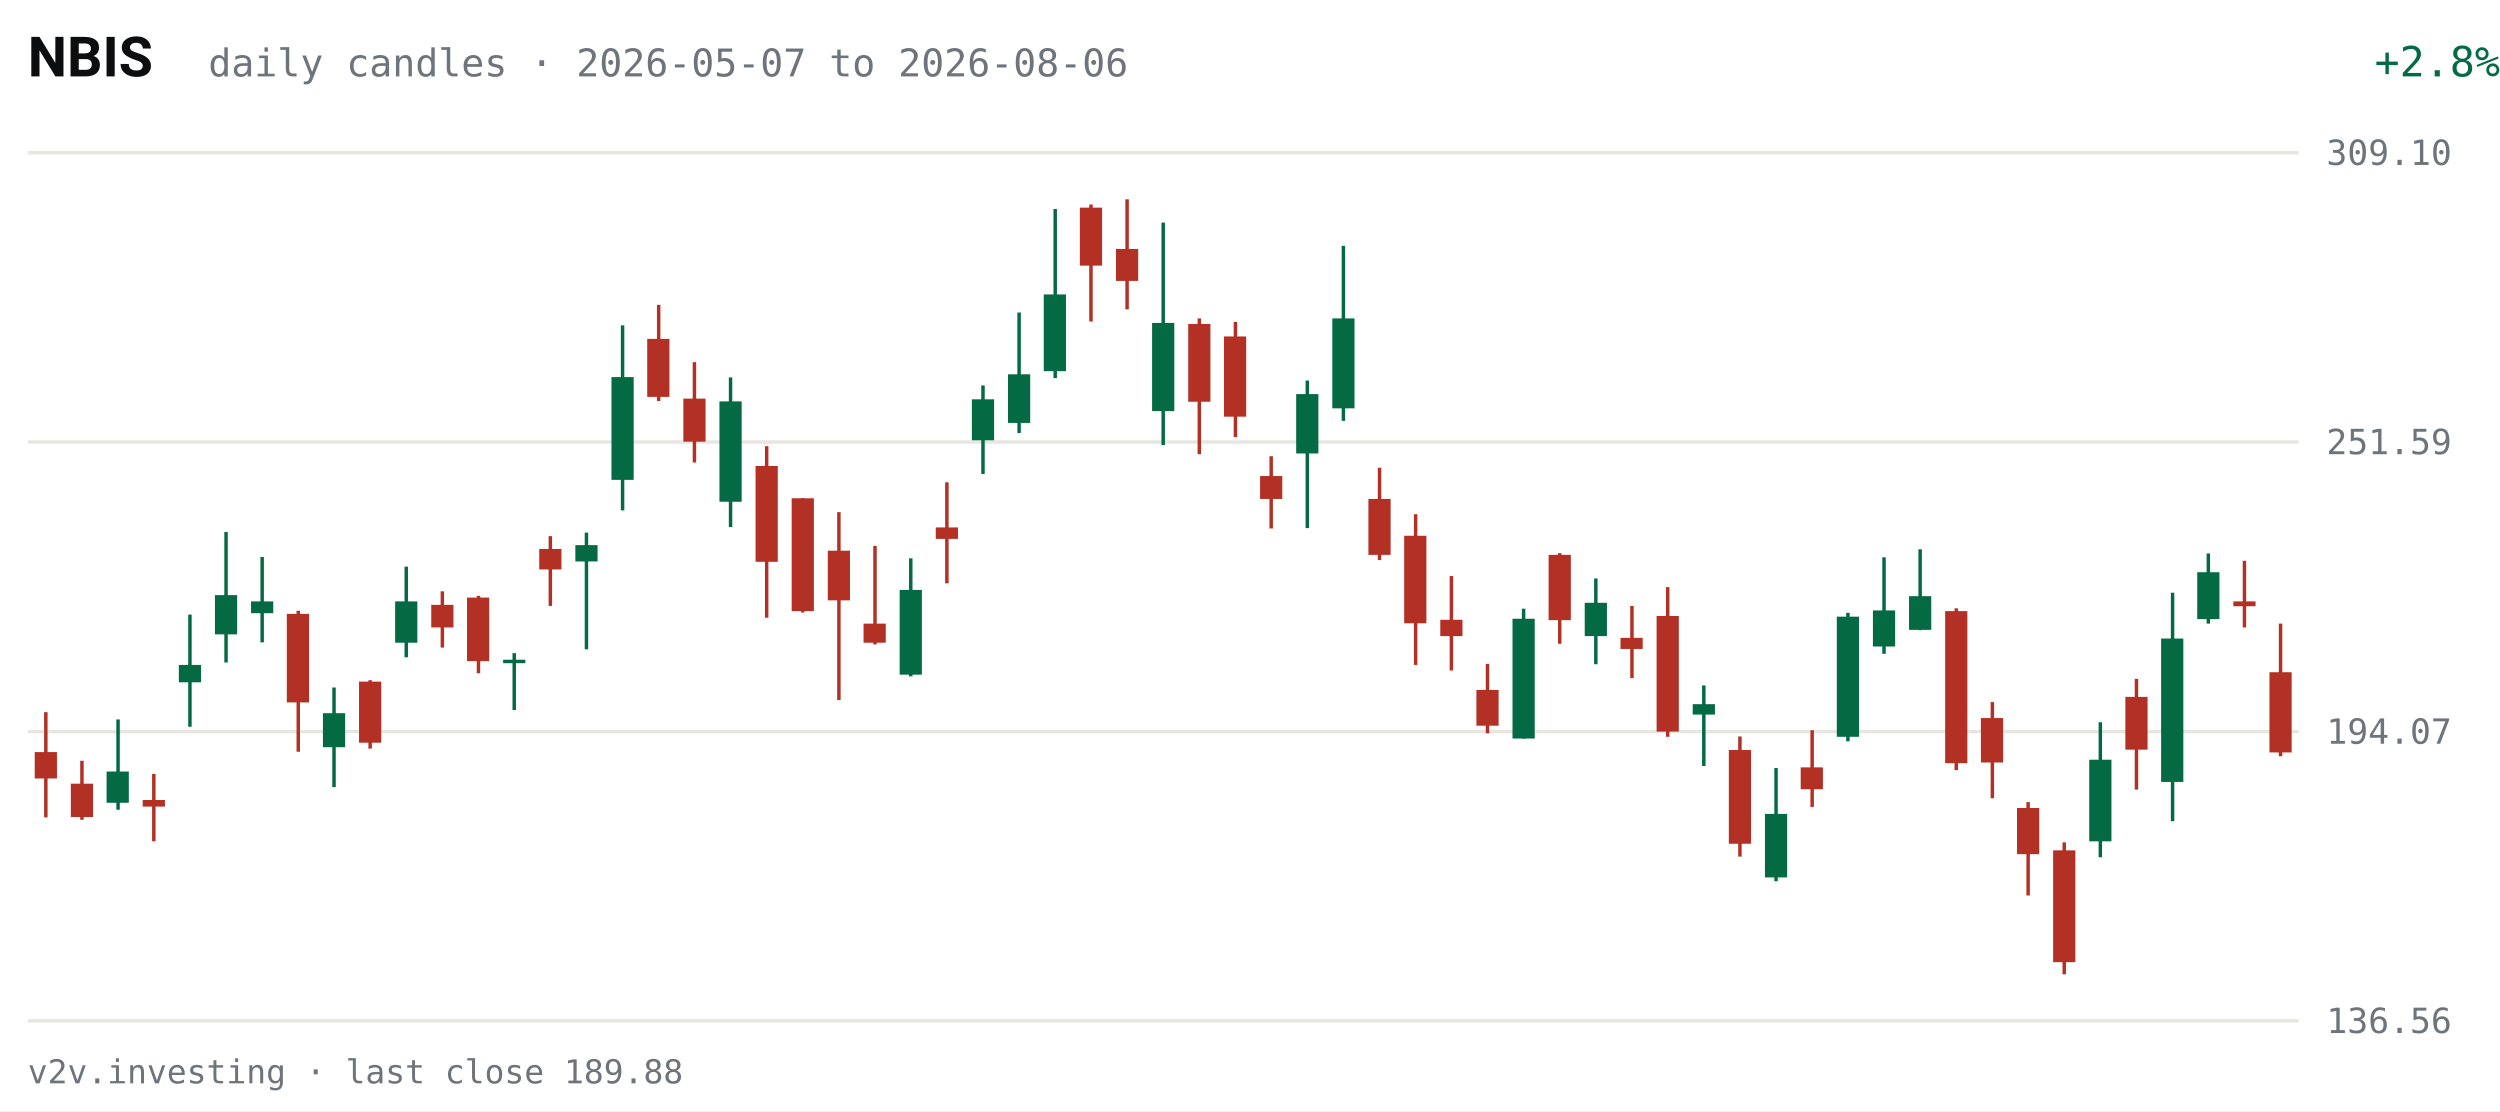
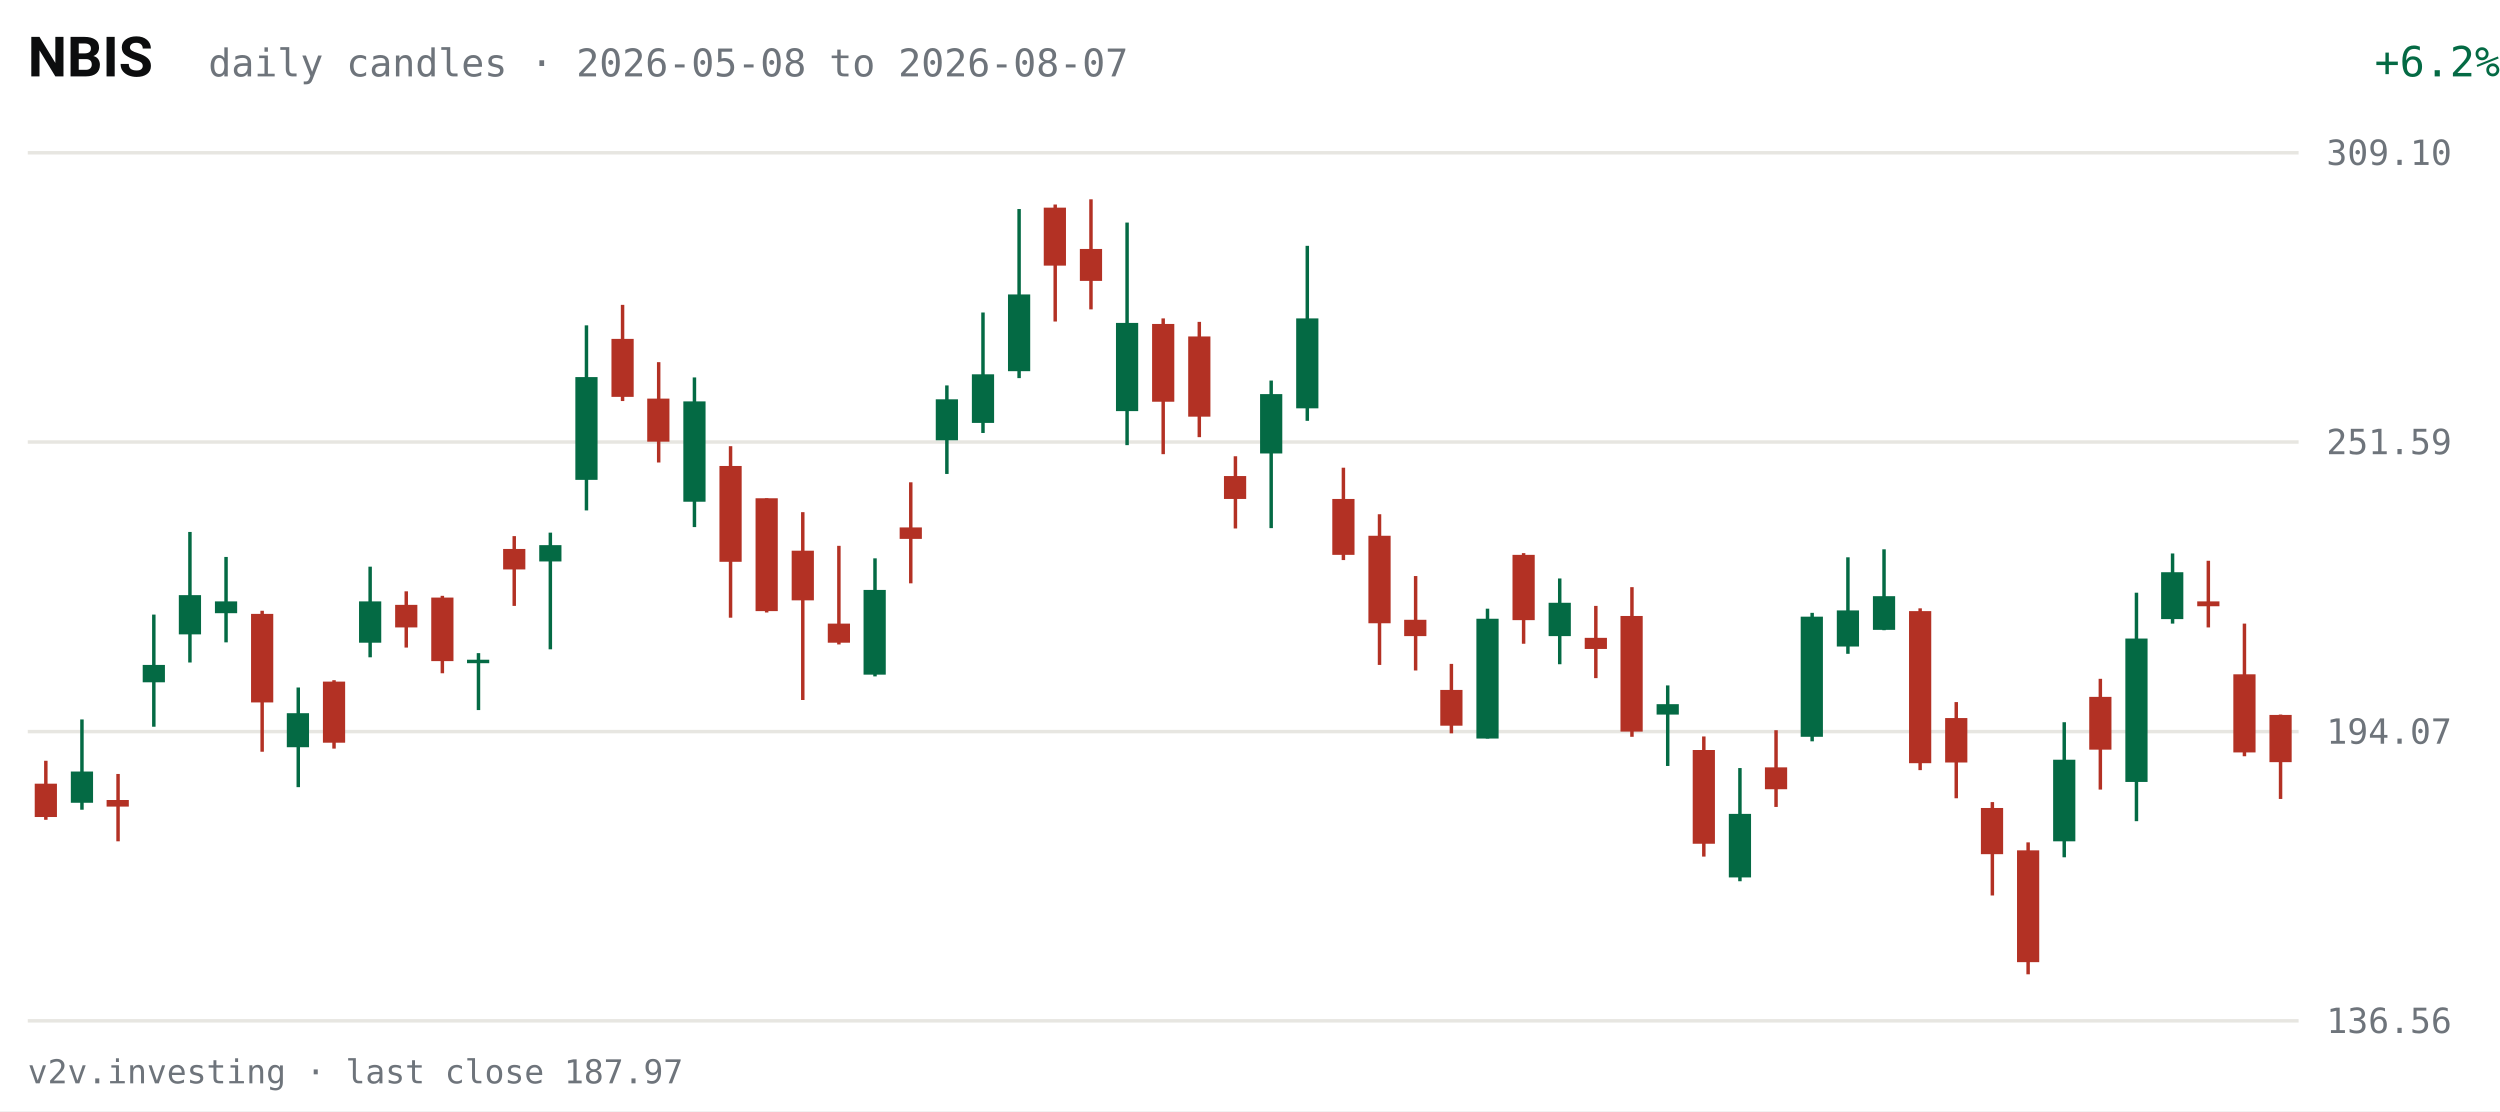
<svg xmlns="http://www.w3.org/2000/svg" viewBox="0 0 720 320" width="720" height="320" role="img" aria-label="NBIS daily candles, last 63 sessions">
  <rect width="720" height="320" fill="#FFFFFF" />
  <text x="8" y="22" fill="#0C0D0E" font-size="16" font-weight="600" font-family="system-ui,-apple-system,Segoe UI,Roboto,sans-serif">NBIS</text>
-   <text x="60" y="22" fill="#6E747B" font-size="11" font-family="ui-monospace,SFMono-Regular,Menlo,Consolas,monospace">daily candles · 2026-05-07 to 2026-08-06</text>
-   <text x="670" y="22" fill="#046A44" font-size="12" text-anchor="end" font-family="ui-monospace,SFMono-Regular,Menlo,Consolas,monospace" transform="translate(50,0)">+2.8%</text>
+   <text x="60" y="22" fill="#6E747B" font-size="11" font-family="ui-monospace,SFMono-Regular,Menlo,Consolas,monospace">daily candles · 2026-05-08 to 2026-08-07</text>
+   <text x="670" y="22" fill="#046A44" font-size="12" text-anchor="end" font-family="ui-monospace,SFMono-Regular,Menlo,Consolas,monospace" transform="translate(50,0)">+6.2%</text>
  <g font-family="ui-monospace,SFMono-Regular,Menlo,Consolas,monospace">
    <line x1="8" y1="294.0" x2="662" y2="294.0" stroke="#E7E6E1" stroke-width="1" />
    <text x="670" y="297.5" fill="#6E747B" font-size="10">136.56</text>
    <line x1="8" y1="210.7" x2="662" y2="210.7" stroke="#E7E6E1" stroke-width="1" />
    <text x="670" y="214.2" fill="#6E747B" font-size="10">194.07</text>
    <line x1="8" y1="127.3" x2="662" y2="127.3" stroke="#E7E6E1" stroke-width="1" />
    <text x="670" y="130.8" fill="#6E747B" font-size="10">251.59</text>
    <line x1="8" y1="44.0" x2="662" y2="44.0" stroke="#E7E6E1" stroke-width="1" />
    <text x="670" y="47.5" fill="#6E747B" font-size="10">309.10</text>
-     <line x1="13.2" y1="205.1" x2="13.2" y2="235.4" stroke="#B33124" stroke-width="1" />
-     <rect x="10.0" y="216.6" width="6.4" height="7.6" fill="#B33124" />
-     <line x1="23.6" y1="219.1" x2="23.6" y2="236.1" stroke="#B33124" stroke-width="1" />
-     <rect x="20.4" y="225.7" width="6.4" height="9.6" fill="#B33124" />
-     <line x1="34.0" y1="207.2" x2="34.0" y2="233.2" stroke="#046A44" stroke-width="1" />
-     <rect x="30.7" y="222.2" width="6.4" height="9.0" fill="#046A44" />
-     <line x1="44.3" y1="222.9" x2="44.3" y2="242.3" stroke="#B33124" stroke-width="1" />
-     <rect x="41.1" y="230.4" width="6.4" height="1.9" fill="#B33124" />
-     <line x1="54.7" y1="177.0" x2="54.7" y2="209.3" stroke="#046A44" stroke-width="1" />
-     <rect x="51.5" y="191.5" width="6.4" height="5.0" fill="#046A44" />
-     <line x1="65.1" y1="153.2" x2="65.1" y2="190.8" stroke="#046A44" stroke-width="1" />
-     <rect x="61.9" y="171.4" width="6.4" height="11.3" fill="#046A44" />
-     <line x1="75.5" y1="160.4" x2="75.5" y2="185.0" stroke="#046A44" stroke-width="1" />
-     <rect x="72.3" y="173.2" width="6.4" height="3.4" fill="#046A44" />
-     <line x1="85.9" y1="175.9" x2="85.9" y2="216.5" stroke="#B33124" stroke-width="1" />
-     <rect x="82.6" y="176.8" width="6.4" height="25.5" fill="#B33124" />
-     <line x1="96.2" y1="198.0" x2="96.2" y2="226.7" stroke="#046A44" stroke-width="1" />
-     <rect x="93.0" y="205.4" width="6.4" height="9.8" fill="#046A44" />
-     <line x1="106.6" y1="195.9" x2="106.6" y2="215.6" stroke="#B33124" stroke-width="1" />
-     <rect x="103.4" y="196.3" width="6.4" height="17.6" fill="#B33124" />
-     <line x1="117.0" y1="163.2" x2="117.0" y2="189.3" stroke="#046A44" stroke-width="1" />
-     <rect x="113.8" y="173.2" width="6.4" height="11.9" fill="#046A44" />
-     <line x1="127.4" y1="170.3" x2="127.4" y2="186.5" stroke="#B33124" stroke-width="1" />
-     <rect x="124.2" y="174.2" width="6.4" height="6.5" fill="#B33124" />
-     <line x1="137.8" y1="171.6" x2="137.8" y2="193.9" stroke="#B33124" stroke-width="1" />
-     <rect x="134.5" y="172.1" width="6.4" height="18.3" fill="#B33124" />
-     <line x1="148.1" y1="188.1" x2="148.1" y2="204.5" stroke="#046A44" stroke-width="1" />
-     <rect x="144.9" y="190.0" width="6.4" height="1.0" fill="#046A44" />
-     <line x1="158.5" y1="154.4" x2="158.5" y2="174.5" stroke="#B33124" stroke-width="1" />
-     <rect x="155.3" y="158.1" width="6.4" height="5.9" fill="#B33124" />
-     <line x1="168.9" y1="153.4" x2="168.9" y2="187.0" stroke="#046A44" stroke-width="1" />
-     <rect x="165.7" y="157.0" width="6.4" height="4.7" fill="#046A44" />
-     <line x1="179.3" y1="93.7" x2="179.3" y2="147.0" stroke="#046A44" stroke-width="1" />
-     <rect x="176.1" y="108.6" width="6.4" height="29.6" fill="#046A44" />
-     <line x1="189.7" y1="87.8" x2="189.7" y2="115.5" stroke="#B33124" stroke-width="1" />
-     <rect x="186.4" y="97.6" width="6.4" height="16.7" fill="#B33124" />
-     <line x1="200.0" y1="104.3" x2="200.0" y2="133.2" stroke="#B33124" stroke-width="1" />
-     <rect x="196.8" y="114.8" width="6.4" height="12.4" fill="#B33124" />
-     <line x1="210.4" y1="108.7" x2="210.4" y2="151.8" stroke="#046A44" stroke-width="1" />
-     <rect x="207.2" y="115.6" width="6.4" height="28.9" fill="#046A44" />
-     <line x1="220.8" y1="128.5" x2="220.8" y2="177.9" stroke="#B33124" stroke-width="1" />
-     <rect x="217.6" y="134.2" width="6.4" height="27.6" fill="#B33124" />
-     <line x1="231.2" y1="143.5" x2="231.2" y2="176.4" stroke="#B33124" stroke-width="1" />
-     <rect x="228.0" y="143.5" width="6.4" height="32.5" fill="#B33124" />
-     <line x1="241.6" y1="147.5" x2="241.6" y2="201.6" stroke="#B33124" stroke-width="1" />
-     <rect x="238.4" y="158.6" width="6.4" height="14.3" fill="#B33124" />
-     <line x1="252.0" y1="157.2" x2="252.0" y2="185.6" stroke="#B33124" stroke-width="1" />
-     <rect x="248.7" y="179.6" width="6.4" height="5.5" fill="#B33124" />
-     <line x1="262.3" y1="160.8" x2="262.3" y2="194.8" stroke="#046A44" stroke-width="1" />
-     <rect x="259.1" y="169.9" width="6.4" height="24.4" fill="#046A44" />
-     <line x1="272.7" y1="138.9" x2="272.7" y2="168.0" stroke="#B33124" stroke-width="1" />
-     <rect x="269.5" y="151.9" width="6.4" height="3.3" fill="#B33124" />
-     <line x1="283.1" y1="111.0" x2="283.1" y2="136.5" stroke="#046A44" stroke-width="1" />
-     <rect x="279.9" y="115.0" width="6.4" height="11.8" fill="#046A44" />
-     <line x1="293.5" y1="90.0" x2="293.5" y2="124.7" stroke="#046A44" stroke-width="1" />
-     <rect x="290.3" y="107.8" width="6.4" height="14.0" fill="#046A44" />
-     <line x1="303.9" y1="60.2" x2="303.9" y2="108.9" stroke="#046A44" stroke-width="1" />
-     <rect x="300.6" y="84.8" width="6.4" height="22.1" fill="#046A44" />
-     <line x1="314.2" y1="58.9" x2="314.2" y2="92.6" stroke="#B33124" stroke-width="1" />
-     <rect x="311.0" y="59.8" width="6.4" height="16.7" fill="#B33124" />
-     <line x1="324.6" y1="57.4" x2="324.6" y2="89.1" stroke="#B33124" stroke-width="1" />
-     <rect x="321.4" y="71.7" width="6.4" height="9.2" fill="#B33124" />
-     <line x1="335.0" y1="64.1" x2="335.0" y2="128.2" stroke="#046A44" stroke-width="1" />
-     <rect x="331.8" y="93.0" width="6.4" height="25.4" fill="#046A44" />
-     <line x1="345.4" y1="91.7" x2="345.4" y2="130.8" stroke="#B33124" stroke-width="1" />
-     <rect x="342.2" y="93.3" width="6.4" height="22.4" fill="#B33124" />
-     <line x1="355.8" y1="92.7" x2="355.8" y2="125.9" stroke="#B33124" stroke-width="1" />
-     <rect x="352.5" y="96.9" width="6.4" height="23.1" fill="#B33124" />
-     <line x1="366.1" y1="131.4" x2="366.1" y2="152.2" stroke="#B33124" stroke-width="1" />
-     <rect x="362.9" y="137.1" width="6.4" height="6.6" fill="#B33124" />
-     <line x1="376.5" y1="109.6" x2="376.5" y2="152.1" stroke="#046A44" stroke-width="1" />
-     <rect x="373.3" y="113.5" width="6.4" height="17.1" fill="#046A44" />
-     <line x1="386.9" y1="70.8" x2="386.9" y2="121.2" stroke="#046A44" stroke-width="1" />
-     <rect x="383.7" y="91.7" width="6.4" height="25.9" fill="#046A44" />
-     <line x1="397.3" y1="134.7" x2="397.3" y2="161.3" stroke="#B33124" stroke-width="1" />
-     <rect x="394.1" y="143.7" width="6.4" height="16.1" fill="#B33124" />
-     <line x1="407.7" y1="148.1" x2="407.7" y2="191.5" stroke="#B33124" stroke-width="1" />
-     <rect x="404.4" y="154.3" width="6.4" height="25.2" fill="#B33124" />
-     <line x1="418.0" y1="165.9" x2="418.0" y2="193.1" stroke="#B33124" stroke-width="1" />
-     <rect x="414.8" y="178.5" width="6.4" height="4.7" fill="#B33124" />
-     <line x1="428.4" y1="191.2" x2="428.4" y2="211.2" stroke="#B33124" stroke-width="1" />
-     <rect x="425.2" y="198.7" width="6.4" height="10.3" fill="#B33124" />
-     <line x1="438.8" y1="175.3" x2="438.8" y2="212.7" stroke="#046A44" stroke-width="1" />
-     <rect x="435.6" y="178.2" width="6.4" height="34.5" fill="#046A44" />
-     <line x1="449.2" y1="159.3" x2="449.2" y2="185.4" stroke="#B33124" stroke-width="1" />
-     <rect x="446.0" y="159.8" width="6.4" height="18.8" fill="#B33124" />
-     <line x1="459.6" y1="166.6" x2="459.6" y2="191.3" stroke="#046A44" stroke-width="1" />
-     <rect x="456.4" y="173.6" width="6.4" height="9.6" fill="#046A44" />
-     <line x1="470.0" y1="174.5" x2="470.0" y2="195.3" stroke="#B33124" stroke-width="1" />
-     <rect x="466.7" y="183.7" width="6.4" height="3.2" fill="#B33124" />
-     <line x1="480.3" y1="169.1" x2="480.3" y2="212.2" stroke="#B33124" stroke-width="1" />
-     <rect x="477.1" y="177.4" width="6.4" height="33.3" fill="#B33124" />
-     <line x1="490.7" y1="197.4" x2="490.7" y2="220.6" stroke="#046A44" stroke-width="1" />
-     <rect x="487.5" y="202.8" width="6.4" height="3.0" fill="#046A44" />
-     <line x1="501.1" y1="212.1" x2="501.1" y2="246.7" stroke="#B33124" stroke-width="1" />
-     <rect x="497.9" y="216.0" width="6.4" height="27.0" fill="#B33124" />
-     <line x1="511.5" y1="221.2" x2="511.5" y2="253.8" stroke="#046A44" stroke-width="1" />
-     <rect x="508.3" y="234.4" width="6.4" height="18.3" fill="#046A44" />
-     <line x1="521.9" y1="210.3" x2="521.9" y2="232.4" stroke="#B33124" stroke-width="1" />
-     <rect x="518.6" y="221.0" width="6.4" height="6.3" fill="#B33124" />
-     <line x1="532.2" y1="176.5" x2="532.2" y2="213.5" stroke="#046A44" stroke-width="1" />
-     <rect x="529.0" y="177.6" width="6.4" height="34.6" fill="#046A44" />
-     <line x1="542.6" y1="160.5" x2="542.6" y2="188.3" stroke="#046A44" stroke-width="1" />
-     <rect x="539.4" y="175.8" width="6.4" height="10.4" fill="#046A44" />
-     <line x1="553.0" y1="158.2" x2="553.0" y2="181.5" stroke="#046A44" stroke-width="1" />
-     <rect x="549.8" y="171.7" width="6.4" height="9.7" fill="#046A44" />
-     <line x1="563.4" y1="175.2" x2="563.4" y2="221.8" stroke="#B33124" stroke-width="1" />
-     <rect x="560.2" y="176.0" width="6.4" height="43.8" fill="#B33124" />
-     <line x1="573.8" y1="202.2" x2="573.8" y2="229.9" stroke="#B33124" stroke-width="1" />
-     <rect x="570.5" y="206.8" width="6.4" height="12.8" fill="#B33124" />
-     <line x1="584.1" y1="231.0" x2="584.1" y2="257.9" stroke="#B33124" stroke-width="1" />
-     <rect x="580.9" y="232.7" width="6.4" height="13.3" fill="#B33124" />
-     <line x1="594.5" y1="242.6" x2="594.5" y2="280.6" stroke="#B33124" stroke-width="1" />
-     <rect x="591.3" y="244.9" width="6.4" height="32.2" fill="#B33124" />
-     <line x1="604.9" y1="208.0" x2="604.9" y2="246.9" stroke="#046A44" stroke-width="1" />
-     <rect x="601.7" y="218.8" width="6.4" height="23.5" fill="#046A44" />
-     <line x1="615.3" y1="195.5" x2="615.3" y2="227.4" stroke="#B33124" stroke-width="1" />
-     <rect x="612.1" y="200.7" width="6.4" height="15.2" fill="#B33124" />
-     <line x1="625.7" y1="170.7" x2="625.7" y2="236.5" stroke="#046A44" stroke-width="1" />
-     <rect x="622.4" y="183.9" width="6.4" height="41.3" fill="#046A44" />
-     <line x1="636.0" y1="159.4" x2="636.0" y2="179.6" stroke="#046A44" stroke-width="1" />
-     <rect x="632.8" y="164.8" width="6.4" height="13.5" fill="#046A44" />
-     <line x1="646.4" y1="161.5" x2="646.4" y2="180.7" stroke="#B33124" stroke-width="1" />
-     <rect x="643.2" y="173.2" width="6.4" height="1.4" fill="#B33124" />
-     <line x1="656.8" y1="179.6" x2="656.8" y2="217.8" stroke="#B33124" stroke-width="1" />
-     <rect x="653.6" y="193.6" width="6.4" height="23.1" fill="#B33124" />
+     <line x1="13.2" y1="219.1" x2="13.2" y2="236.1" stroke="#B33124" stroke-width="1" />
+     <rect x="10.0" y="225.7" width="6.4" height="9.6" fill="#B33124" />
+     <line x1="23.6" y1="207.2" x2="23.6" y2="233.2" stroke="#046A44" stroke-width="1" />
+     <rect x="20.4" y="222.2" width="6.4" height="9.0" fill="#046A44" />
+     <line x1="34.0" y1="222.9" x2="34.0" y2="242.3" stroke="#B33124" stroke-width="1" />
+     <rect x="30.7" y="230.4" width="6.4" height="1.9" fill="#B33124" />
+     <line x1="44.3" y1="177.0" x2="44.3" y2="209.3" stroke="#046A44" stroke-width="1" />
+     <rect x="41.1" y="191.5" width="6.4" height="5.0" fill="#046A44" />
+     <line x1="54.7" y1="153.2" x2="54.7" y2="190.8" stroke="#046A44" stroke-width="1" />
+     <rect x="51.5" y="171.4" width="6.4" height="11.3" fill="#046A44" />
+     <line x1="65.1" y1="160.4" x2="65.1" y2="185.0" stroke="#046A44" stroke-width="1" />
+     <rect x="61.9" y="173.2" width="6.4" height="3.4" fill="#046A44" />
+     <line x1="75.5" y1="175.9" x2="75.5" y2="216.5" stroke="#B33124" stroke-width="1" />
+     <rect x="72.3" y="176.8" width="6.4" height="25.5" fill="#B33124" />
+     <line x1="85.9" y1="198.0" x2="85.9" y2="226.7" stroke="#046A44" stroke-width="1" />
+     <rect x="82.6" y="205.4" width="6.4" height="9.8" fill="#046A44" />
+     <line x1="96.2" y1="195.9" x2="96.2" y2="215.6" stroke="#B33124" stroke-width="1" />
+     <rect x="93.0" y="196.3" width="6.4" height="17.6" fill="#B33124" />
+     <line x1="106.6" y1="163.2" x2="106.6" y2="189.3" stroke="#046A44" stroke-width="1" />
+     <rect x="103.4" y="173.2" width="6.4" height="11.9" fill="#046A44" />
+     <line x1="117.0" y1="170.3" x2="117.0" y2="186.5" stroke="#B33124" stroke-width="1" />
+     <rect x="113.8" y="174.2" width="6.4" height="6.5" fill="#B33124" />
+     <line x1="127.4" y1="171.6" x2="127.4" y2="193.9" stroke="#B33124" stroke-width="1" />
+     <rect x="124.2" y="172.1" width="6.4" height="18.3" fill="#B33124" />
+     <line x1="137.8" y1="188.1" x2="137.8" y2="204.5" stroke="#046A44" stroke-width="1" />
+     <rect x="134.5" y="190.0" width="6.4" height="1.0" fill="#046A44" />
+     <line x1="148.1" y1="154.4" x2="148.1" y2="174.5" stroke="#B33124" stroke-width="1" />
+     <rect x="144.9" y="158.1" width="6.4" height="5.9" fill="#B33124" />
+     <line x1="158.5" y1="153.4" x2="158.5" y2="187.0" stroke="#046A44" stroke-width="1" />
+     <rect x="155.3" y="157.0" width="6.4" height="4.7" fill="#046A44" />
+     <line x1="168.9" y1="93.7" x2="168.9" y2="147.0" stroke="#046A44" stroke-width="1" />
+     <rect x="165.7" y="108.6" width="6.4" height="29.6" fill="#046A44" />
+     <line x1="179.3" y1="87.8" x2="179.3" y2="115.5" stroke="#B33124" stroke-width="1" />
+     <rect x="176.1" y="97.6" width="6.4" height="16.7" fill="#B33124" />
+     <line x1="189.7" y1="104.3" x2="189.7" y2="133.2" stroke="#B33124" stroke-width="1" />
+     <rect x="186.4" y="114.8" width="6.4" height="12.4" fill="#B33124" />
+     <line x1="200.0" y1="108.7" x2="200.0" y2="151.8" stroke="#046A44" stroke-width="1" />
+     <rect x="196.8" y="115.6" width="6.4" height="28.9" fill="#046A44" />
+     <line x1="210.4" y1="128.5" x2="210.4" y2="177.9" stroke="#B33124" stroke-width="1" />
+     <rect x="207.2" y="134.2" width="6.4" height="27.6" fill="#B33124" />
+     <line x1="220.8" y1="143.5" x2="220.8" y2="176.4" stroke="#B33124" stroke-width="1" />
+     <rect x="217.6" y="143.5" width="6.4" height="32.5" fill="#B33124" />
+     <line x1="231.2" y1="147.5" x2="231.2" y2="201.6" stroke="#B33124" stroke-width="1" />
+     <rect x="228.0" y="158.6" width="6.4" height="14.3" fill="#B33124" />
+     <line x1="241.6" y1="157.2" x2="241.6" y2="185.6" stroke="#B33124" stroke-width="1" />
+     <rect x="238.4" y="179.6" width="6.4" height="5.5" fill="#B33124" />
+     <line x1="252.0" y1="160.8" x2="252.0" y2="194.8" stroke="#046A44" stroke-width="1" />
+     <rect x="248.7" y="169.9" width="6.4" height="24.4" fill="#046A44" />
+     <line x1="262.3" y1="138.9" x2="262.3" y2="168.0" stroke="#B33124" stroke-width="1" />
+     <rect x="259.1" y="151.9" width="6.4" height="3.3" fill="#B33124" />
+     <line x1="272.7" y1="111.0" x2="272.7" y2="136.5" stroke="#046A44" stroke-width="1" />
+     <rect x="269.5" y="115.0" width="6.4" height="11.8" fill="#046A44" />
+     <line x1="283.1" y1="90.0" x2="283.1" y2="124.7" stroke="#046A44" stroke-width="1" />
+     <rect x="279.9" y="107.8" width="6.4" height="14.0" fill="#046A44" />
+     <line x1="293.5" y1="60.2" x2="293.5" y2="108.9" stroke="#046A44" stroke-width="1" />
+     <rect x="290.3" y="84.8" width="6.4" height="22.1" fill="#046A44" />
+     <line x1="303.9" y1="58.9" x2="303.9" y2="92.6" stroke="#B33124" stroke-width="1" />
+     <rect x="300.6" y="59.8" width="6.4" height="16.7" fill="#B33124" />
+     <line x1="314.2" y1="57.4" x2="314.2" y2="89.1" stroke="#B33124" stroke-width="1" />
+     <rect x="311.0" y="71.7" width="6.4" height="9.2" fill="#B33124" />
+     <line x1="324.6" y1="64.1" x2="324.6" y2="128.2" stroke="#046A44" stroke-width="1" />
+     <rect x="321.4" y="93.0" width="6.4" height="25.4" fill="#046A44" />
+     <line x1="335.0" y1="91.7" x2="335.0" y2="130.8" stroke="#B33124" stroke-width="1" />
+     <rect x="331.8" y="93.3" width="6.4" height="22.4" fill="#B33124" />
+     <line x1="345.4" y1="92.7" x2="345.4" y2="125.9" stroke="#B33124" stroke-width="1" />
+     <rect x="342.2" y="96.9" width="6.4" height="23.1" fill="#B33124" />
+     <line x1="355.8" y1="131.4" x2="355.8" y2="152.2" stroke="#B33124" stroke-width="1" />
+     <rect x="352.5" y="137.1" width="6.4" height="6.6" fill="#B33124" />
+     <line x1="366.1" y1="109.6" x2="366.1" y2="152.1" stroke="#046A44" stroke-width="1" />
+     <rect x="362.9" y="113.5" width="6.4" height="17.1" fill="#046A44" />
+     <line x1="376.5" y1="70.8" x2="376.5" y2="121.2" stroke="#046A44" stroke-width="1" />
+     <rect x="373.3" y="91.7" width="6.4" height="25.9" fill="#046A44" />
+     <line x1="386.9" y1="134.7" x2="386.9" y2="161.3" stroke="#B33124" stroke-width="1" />
+     <rect x="383.7" y="143.7" width="6.4" height="16.1" fill="#B33124" />
+     <line x1="397.3" y1="148.1" x2="397.3" y2="191.5" stroke="#B33124" stroke-width="1" />
+     <rect x="394.1" y="154.3" width="6.4" height="25.2" fill="#B33124" />
+     <line x1="407.7" y1="165.9" x2="407.7" y2="193.1" stroke="#B33124" stroke-width="1" />
+     <rect x="404.4" y="178.5" width="6.4" height="4.7" fill="#B33124" />
+     <line x1="418.0" y1="191.2" x2="418.0" y2="211.2" stroke="#B33124" stroke-width="1" />
+     <rect x="414.8" y="198.7" width="6.4" height="10.3" fill="#B33124" />
+     <line x1="428.4" y1="175.3" x2="428.4" y2="212.7" stroke="#046A44" stroke-width="1" />
+     <rect x="425.2" y="178.2" width="6.4" height="34.5" fill="#046A44" />
+     <line x1="438.8" y1="159.3" x2="438.8" y2="185.4" stroke="#B33124" stroke-width="1" />
+     <rect x="435.6" y="159.8" width="6.4" height="18.8" fill="#B33124" />
+     <line x1="449.2" y1="166.6" x2="449.2" y2="191.3" stroke="#046A44" stroke-width="1" />
+     <rect x="446.0" y="173.6" width="6.4" height="9.6" fill="#046A44" />
+     <line x1="459.6" y1="174.5" x2="459.6" y2="195.3" stroke="#B33124" stroke-width="1" />
+     <rect x="456.4" y="183.7" width="6.4" height="3.2" fill="#B33124" />
+     <line x1="470.0" y1="169.1" x2="470.0" y2="212.2" stroke="#B33124" stroke-width="1" />
+     <rect x="466.7" y="177.4" width="6.4" height="33.3" fill="#B33124" />
+     <line x1="480.3" y1="197.4" x2="480.3" y2="220.6" stroke="#046A44" stroke-width="1" />
+     <rect x="477.1" y="202.8" width="6.4" height="3.0" fill="#046A44" />
+     <line x1="490.7" y1="212.1" x2="490.7" y2="246.7" stroke="#B33124" stroke-width="1" />
+     <rect x="487.5" y="216.0" width="6.4" height="27.0" fill="#B33124" />
+     <line x1="501.1" y1="221.2" x2="501.1" y2="253.8" stroke="#046A44" stroke-width="1" />
+     <rect x="497.9" y="234.4" width="6.4" height="18.3" fill="#046A44" />
+     <line x1="511.5" y1="210.3" x2="511.5" y2="232.4" stroke="#B33124" stroke-width="1" />
+     <rect x="508.3" y="221.0" width="6.4" height="6.3" fill="#B33124" />
+     <line x1="521.9" y1="176.5" x2="521.9" y2="213.5" stroke="#046A44" stroke-width="1" />
+     <rect x="518.6" y="177.6" width="6.4" height="34.6" fill="#046A44" />
+     <line x1="532.2" y1="160.5" x2="532.2" y2="188.3" stroke="#046A44" stroke-width="1" />
+     <rect x="529.0" y="175.8" width="6.4" height="10.4" fill="#046A44" />
+     <line x1="542.6" y1="158.2" x2="542.6" y2="181.5" stroke="#046A44" stroke-width="1" />
+     <rect x="539.4" y="171.7" width="6.4" height="9.7" fill="#046A44" />
+     <line x1="553.0" y1="175.2" x2="553.0" y2="221.8" stroke="#B33124" stroke-width="1" />
+     <rect x="549.8" y="176.0" width="6.4" height="43.8" fill="#B33124" />
+     <line x1="563.4" y1="202.2" x2="563.4" y2="229.9" stroke="#B33124" stroke-width="1" />
+     <rect x="560.2" y="206.8" width="6.4" height="12.8" fill="#B33124" />
+     <line x1="573.8" y1="231.0" x2="573.8" y2="257.9" stroke="#B33124" stroke-width="1" />
+     <rect x="570.5" y="232.7" width="6.4" height="13.3" fill="#B33124" />
+     <line x1="584.1" y1="242.6" x2="584.1" y2="280.6" stroke="#B33124" stroke-width="1" />
+     <rect x="580.9" y="244.9" width="6.4" height="32.2" fill="#B33124" />
+     <line x1="594.5" y1="208.0" x2="594.5" y2="246.9" stroke="#046A44" stroke-width="1" />
+     <rect x="591.3" y="218.8" width="6.4" height="23.5" fill="#046A44" />
+     <line x1="604.9" y1="195.5" x2="604.9" y2="227.4" stroke="#B33124" stroke-width="1" />
+     <rect x="601.7" y="200.7" width="6.4" height="15.2" fill="#B33124" />
+     <line x1="615.3" y1="170.7" x2="615.3" y2="236.5" stroke="#046A44" stroke-width="1" />
+     <rect x="612.1" y="183.9" width="6.4" height="41.3" fill="#046A44" />
+     <line x1="625.7" y1="159.4" x2="625.7" y2="179.6" stroke="#046A44" stroke-width="1" />
+     <rect x="622.4" y="164.8" width="6.4" height="13.5" fill="#046A44" />
+     <line x1="636.0" y1="161.5" x2="636.0" y2="180.7" stroke="#B33124" stroke-width="1" />
+     <rect x="632.8" y="173.2" width="6.4" height="1.4" fill="#B33124" />
+     <line x1="646.4" y1="179.6" x2="646.4" y2="217.8" stroke="#B33124" stroke-width="1" />
+     <rect x="643.2" y="194.2" width="6.4" height="22.5" fill="#B33124" />
+     <line x1="656.8" y1="205.8" x2="656.8" y2="230.1" stroke="#B33124" stroke-width="1" />
+     <rect x="653.6" y="205.9" width="6.4" height="13.6" fill="#B33124" />
  </g>
-   <text x="8" y="312" fill="#6E747B" font-size="9.5" font-family="ui-monospace,SFMono-Regular,Menlo,Consolas,monospace">v2v.investing · last close 189.88</text>
+   <text x="8" y="312" fill="#6E747B" font-size="9.5" font-family="ui-monospace,SFMono-Regular,Menlo,Consolas,monospace">v2v.investing · last close 187.97</text>
</svg>
